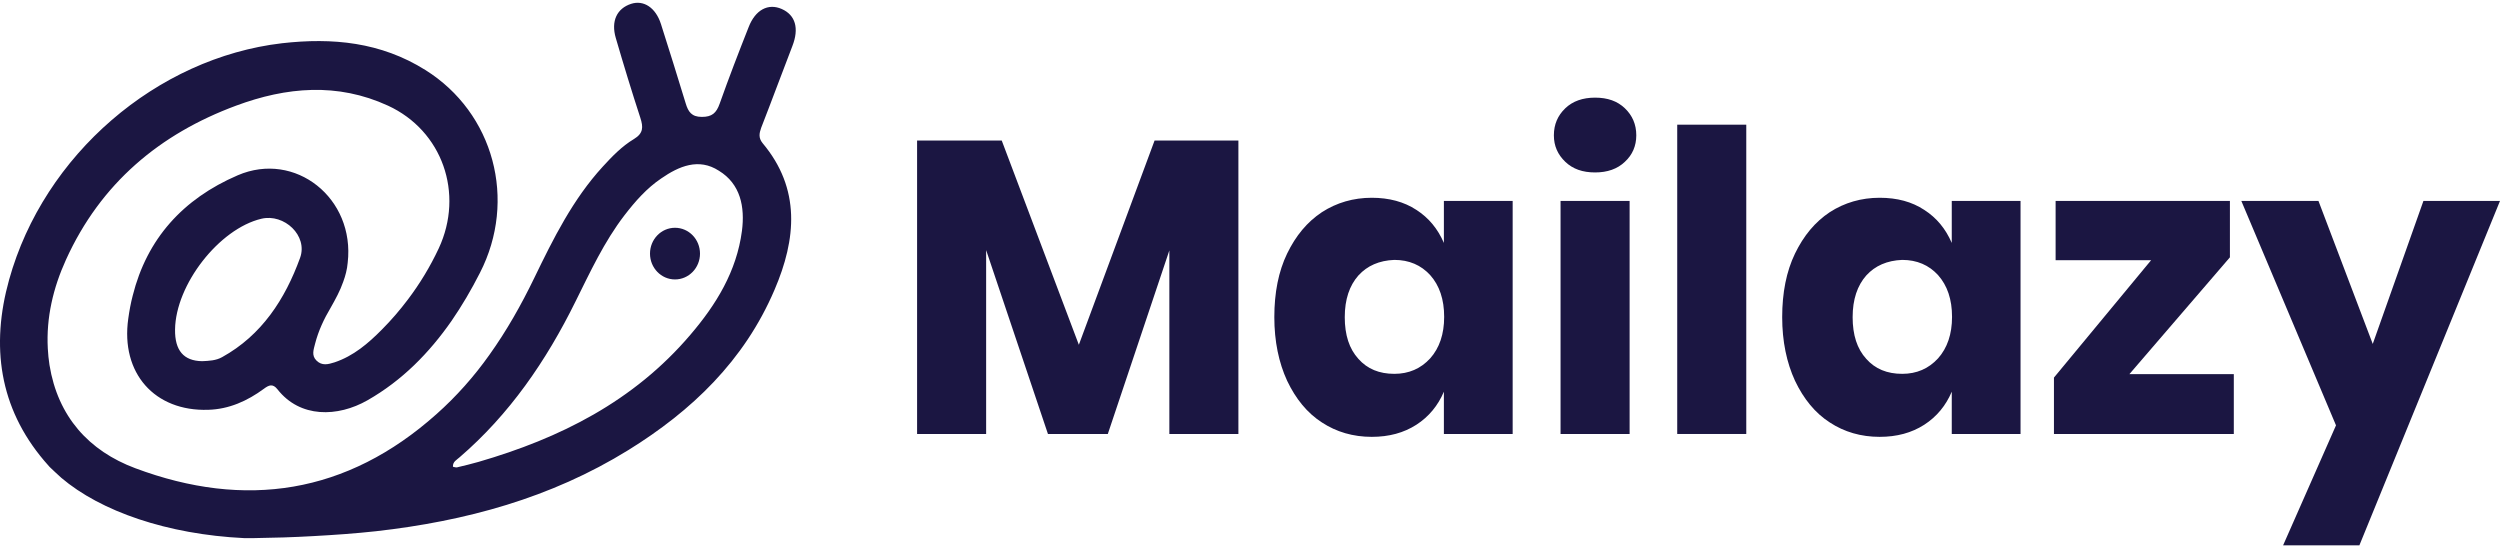
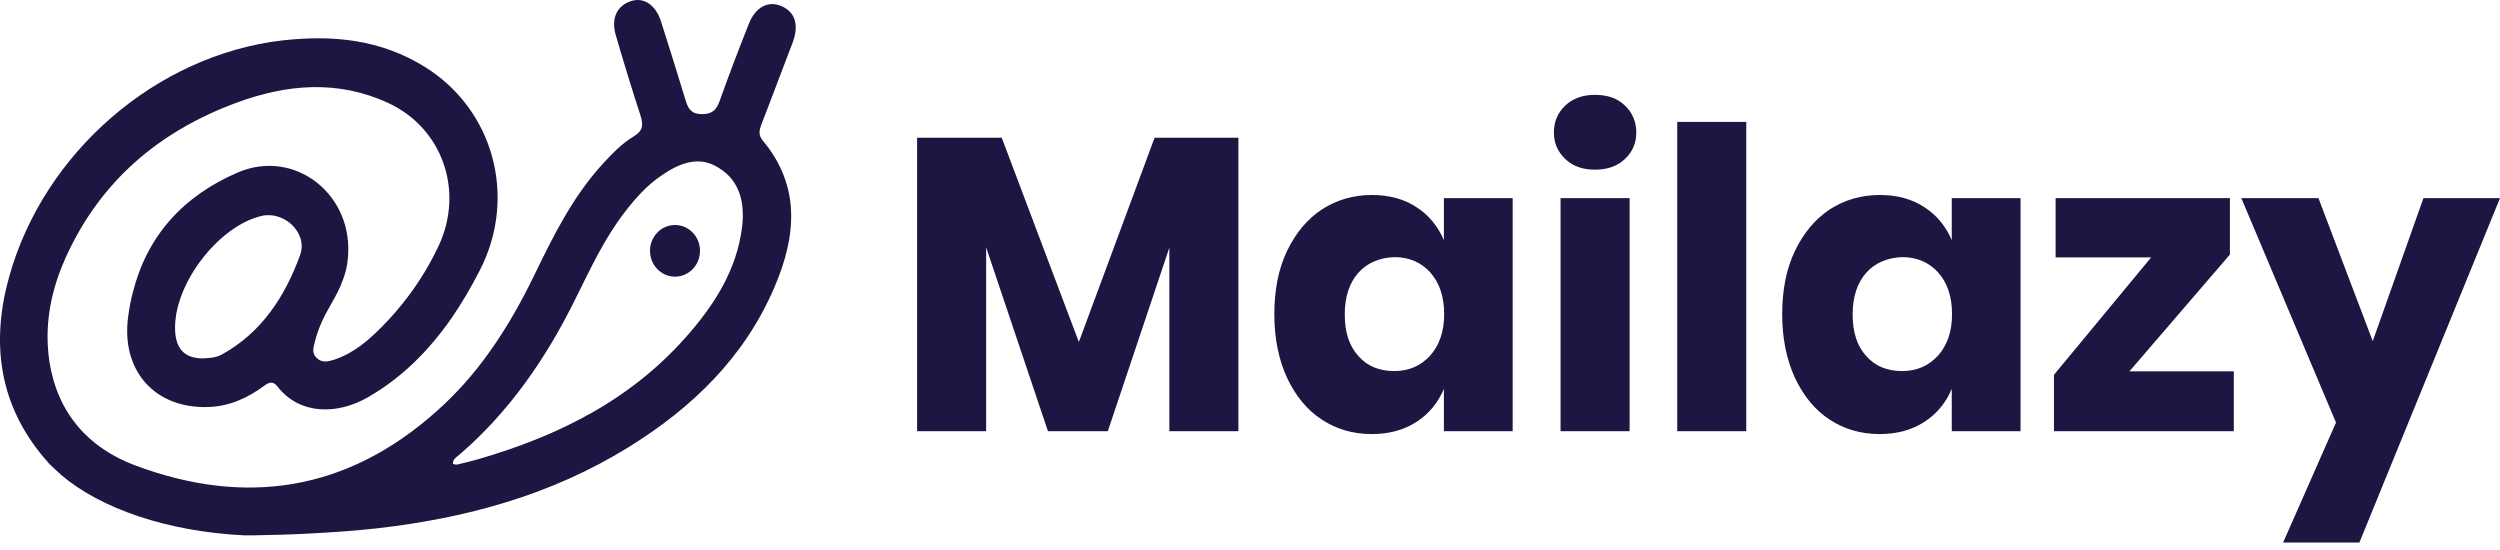
- <svg xmlns="http://www.w3.org/2000/svg" width="144" height="32" viewBox="0 0 200 44" fill="none">
+ <svg xmlns="http://www.w3.org/2000/svg" viewBox="0 0 200 44" fill="none">
  <path d="M99.072 11.018V34.496H93.548V19.811L88.625 34.496H83.836L78.891 19.788V34.496H73.367V11.018H80.138L86.308 27.361L92.367 11.018H99.072Z" fill="#1B1642" />
  <path d="M113.306 16.566C114.308 17.21 115.021 18.085 115.511 19.212V15.852H121.013V34.496H115.511V31.113C115.043 32.217 114.308 33.115 113.306 33.76C112.303 34.404 111.123 34.726 109.742 34.726C108.249 34.726 106.913 34.335 105.755 33.575C104.574 32.816 103.661 31.688 102.97 30.238C102.302 28.788 101.946 27.084 101.946 25.151C101.946 23.195 102.28 21.491 102.97 20.064C103.661 18.637 104.574 17.532 105.755 16.75C106.935 15.99 108.272 15.599 109.742 15.599C111.123 15.599 112.326 15.921 113.306 16.566ZM108.673 21.814C107.96 22.619 107.581 23.724 107.581 25.151C107.581 26.578 107.938 27.683 108.673 28.488C109.385 29.294 110.343 29.685 111.546 29.685C112.704 29.685 113.662 29.271 114.42 28.442C115.155 27.614 115.533 26.509 115.533 25.128C115.533 23.724 115.155 22.619 114.42 21.791C113.684 20.985 112.727 20.57 111.546 20.57C110.343 20.617 109.385 21.031 108.673 21.814Z" fill="#1B1642" />
  <path d="M125.223 8.44C125.825 7.865 126.626 7.589 127.607 7.589C128.609 7.589 129.389 7.865 129.99 8.44C130.591 9.016 130.903 9.729 130.903 10.604C130.903 11.456 130.591 12.169 129.99 12.722C129.389 13.297 128.587 13.573 127.607 13.573C126.604 13.573 125.825 13.297 125.223 12.722C124.622 12.146 124.31 11.456 124.31 10.604C124.31 9.729 124.622 9.016 125.223 8.44ZM130.369 15.852V34.496H124.844V15.852H130.369Z" fill="#1B1642" />
  <path d="M139.702 9.752V34.496H134.178V9.752H139.702Z" fill="#1B1642" />
  <path d="M153.936 16.566C154.938 17.21 155.651 18.085 156.141 19.212V15.852H161.643V34.496H156.141V31.113C155.673 32.217 154.938 33.115 153.936 33.76C152.933 34.404 151.753 34.726 150.372 34.726C148.879 34.726 147.543 34.335 146.384 33.575C145.204 32.816 144.291 31.688 143.6 30.238C142.932 28.788 142.575 27.084 142.575 25.151C142.575 23.195 142.91 21.491 143.6 20.064C144.291 18.637 145.204 17.532 146.384 16.75C147.565 15.99 148.902 15.599 150.372 15.599C151.775 15.599 152.956 15.921 153.936 16.566ZM149.302 21.814C148.59 22.619 148.211 23.724 148.211 25.151C148.211 26.578 148.567 27.683 149.302 28.488C150.015 29.294 150.973 29.685 152.176 29.685C153.334 29.685 154.292 29.271 155.049 28.442C155.784 27.614 156.163 26.509 156.163 25.128C156.163 23.724 155.784 22.619 155.049 21.791C154.314 20.985 153.357 20.57 152.176 20.57C150.973 20.617 150.015 21.031 149.302 21.814Z" fill="#1B1642" />
  <path d="M170.352 29.708H178.705V34.496H164.316V29.985L172.09 20.593H164.449V15.852H178.393V20.363L170.352 29.708Z" fill="#1B1642" />
  <path d="M185.477 15.852L189.82 27.292L193.874 15.852H200L188.751 43.404H182.648L186.88 33.806L179.306 15.852H185.477Z" fill="#1B1642" />
  <path d="M63.388 3.467C63.945 2.04 63.633 0.982 62.541 0.498C61.45 0.015 60.425 0.567 59.891 1.948C59.089 3.974 58.309 5.999 57.574 8.071C57.307 8.83 56.95 9.13 56.148 9.13C55.324 9.13 55.057 8.715 54.856 8.048C54.211 5.93 53.542 3.79 52.874 1.695C52.451 0.383 51.493 -0.238 50.491 0.084C49.355 0.452 48.864 1.465 49.265 2.823C49.889 4.964 50.535 7.081 51.226 9.199C51.471 9.958 51.471 10.442 50.713 10.902C49.755 11.477 48.976 12.283 48.218 13.112C45.835 15.713 44.276 18.843 42.739 22.02C41.692 24.183 40.534 26.232 39.153 28.165C37.928 29.892 36.524 31.48 34.92 32.907C27.748 39.306 19.617 40.526 10.819 37.234C7.121 35.853 4.626 33.114 3.958 28.971C3.891 28.533 3.847 28.096 3.824 27.659C3.691 25.196 4.248 22.825 5.272 20.569C8.057 14.424 12.801 10.488 18.882 8.232C22.914 6.736 26.991 6.368 31.044 8.232C35.388 10.235 37.148 15.252 35.099 19.649C34.408 21.122 33.584 22.48 32.626 23.746C32.002 24.574 31.312 25.38 30.555 26.14C29.463 27.244 28.282 28.257 26.768 28.764C26.255 28.925 25.765 29.063 25.32 28.625C24.897 28.211 25.097 27.728 25.209 27.267C25.476 26.232 25.921 25.288 26.456 24.39C26.834 23.723 27.213 23.032 27.458 22.319C27.636 21.835 27.77 21.329 27.815 20.8C28.416 15.621 23.605 11.823 19.016 13.802C14.628 15.69 11.754 18.889 10.618 23.424C10.462 24.022 10.351 24.62 10.262 25.265C9.638 29.638 12.378 32.7 16.655 32.562C18.326 32.516 19.796 31.848 21.11 30.881C21.511 30.582 21.823 30.444 22.201 30.927C24.006 33.229 27.013 33.16 29.396 31.802C32.181 30.214 34.341 28.004 36.123 25.449C36.947 24.252 37.705 22.963 38.395 21.605C41.38 15.782 39.509 8.807 34.029 5.378C30.465 3.145 26.612 2.777 22.558 3.237C12.556 4.411 3.513 12.145 0.728 22.158C-0.742 27.429 -0.074 32.377 3.535 36.636C3.669 36.797 3.824 36.958 3.958 37.119L3.98 37.142C4.27 37.418 4.56 37.694 4.871 37.971L4.894 37.994C8.057 40.687 13.38 42.528 19.528 42.827H20.308C21.89 42.804 23.493 42.758 25.075 42.666C26.745 42.574 28.416 42.459 30.087 42.275C37.237 41.469 44.053 39.628 50.268 35.784C55.324 32.654 59.534 28.648 61.962 22.963C63.7 18.912 64.078 14.884 61.004 11.224C60.67 10.81 60.737 10.442 60.893 10.004C61.739 7.841 62.541 5.654 63.388 3.467ZM24.006 20.408C22.803 23.723 20.932 26.6 17.769 28.349C17.279 28.625 16.722 28.648 16.165 28.672C14.695 28.648 13.982 27.82 14.004 26.14C14.049 22.549 17.524 18.084 20.909 17.278C22.736 16.841 24.652 18.636 24.006 20.408ZM59.356 18.245C58.933 21.49 57.284 24.16 55.235 26.554C50.691 31.894 44.788 34.84 38.284 36.728C37.727 36.889 37.148 37.027 36.569 37.165C36.48 37.188 36.346 37.142 36.235 37.119C36.212 36.705 36.546 36.566 36.769 36.359C40.756 32.93 43.697 28.648 46.036 23.907C47.216 21.536 48.33 19.119 49.956 17.002C50.825 15.874 51.738 14.838 52.896 14.055C54.322 13.066 55.903 12.398 57.507 13.434C59.245 14.493 59.601 16.334 59.356 18.245ZM53.72 18.475C53.075 18.475 52.54 19.027 52.54 19.695C52.54 20.362 53.075 20.915 53.72 20.915C54.366 20.915 54.901 20.362 54.901 19.695C54.901 19.027 54.366 18.475 53.72 18.475Z" fill="#1B1642" />
  <path d="M54 22.133C55.105 22.133 56 21.208 56 20.067C56 18.925 55.105 18 54 18C52.895 18 52 18.925 52 20.067C52 21.208 52.895 22.133 54 22.133Z" fill="#1B1642" />
</svg>
